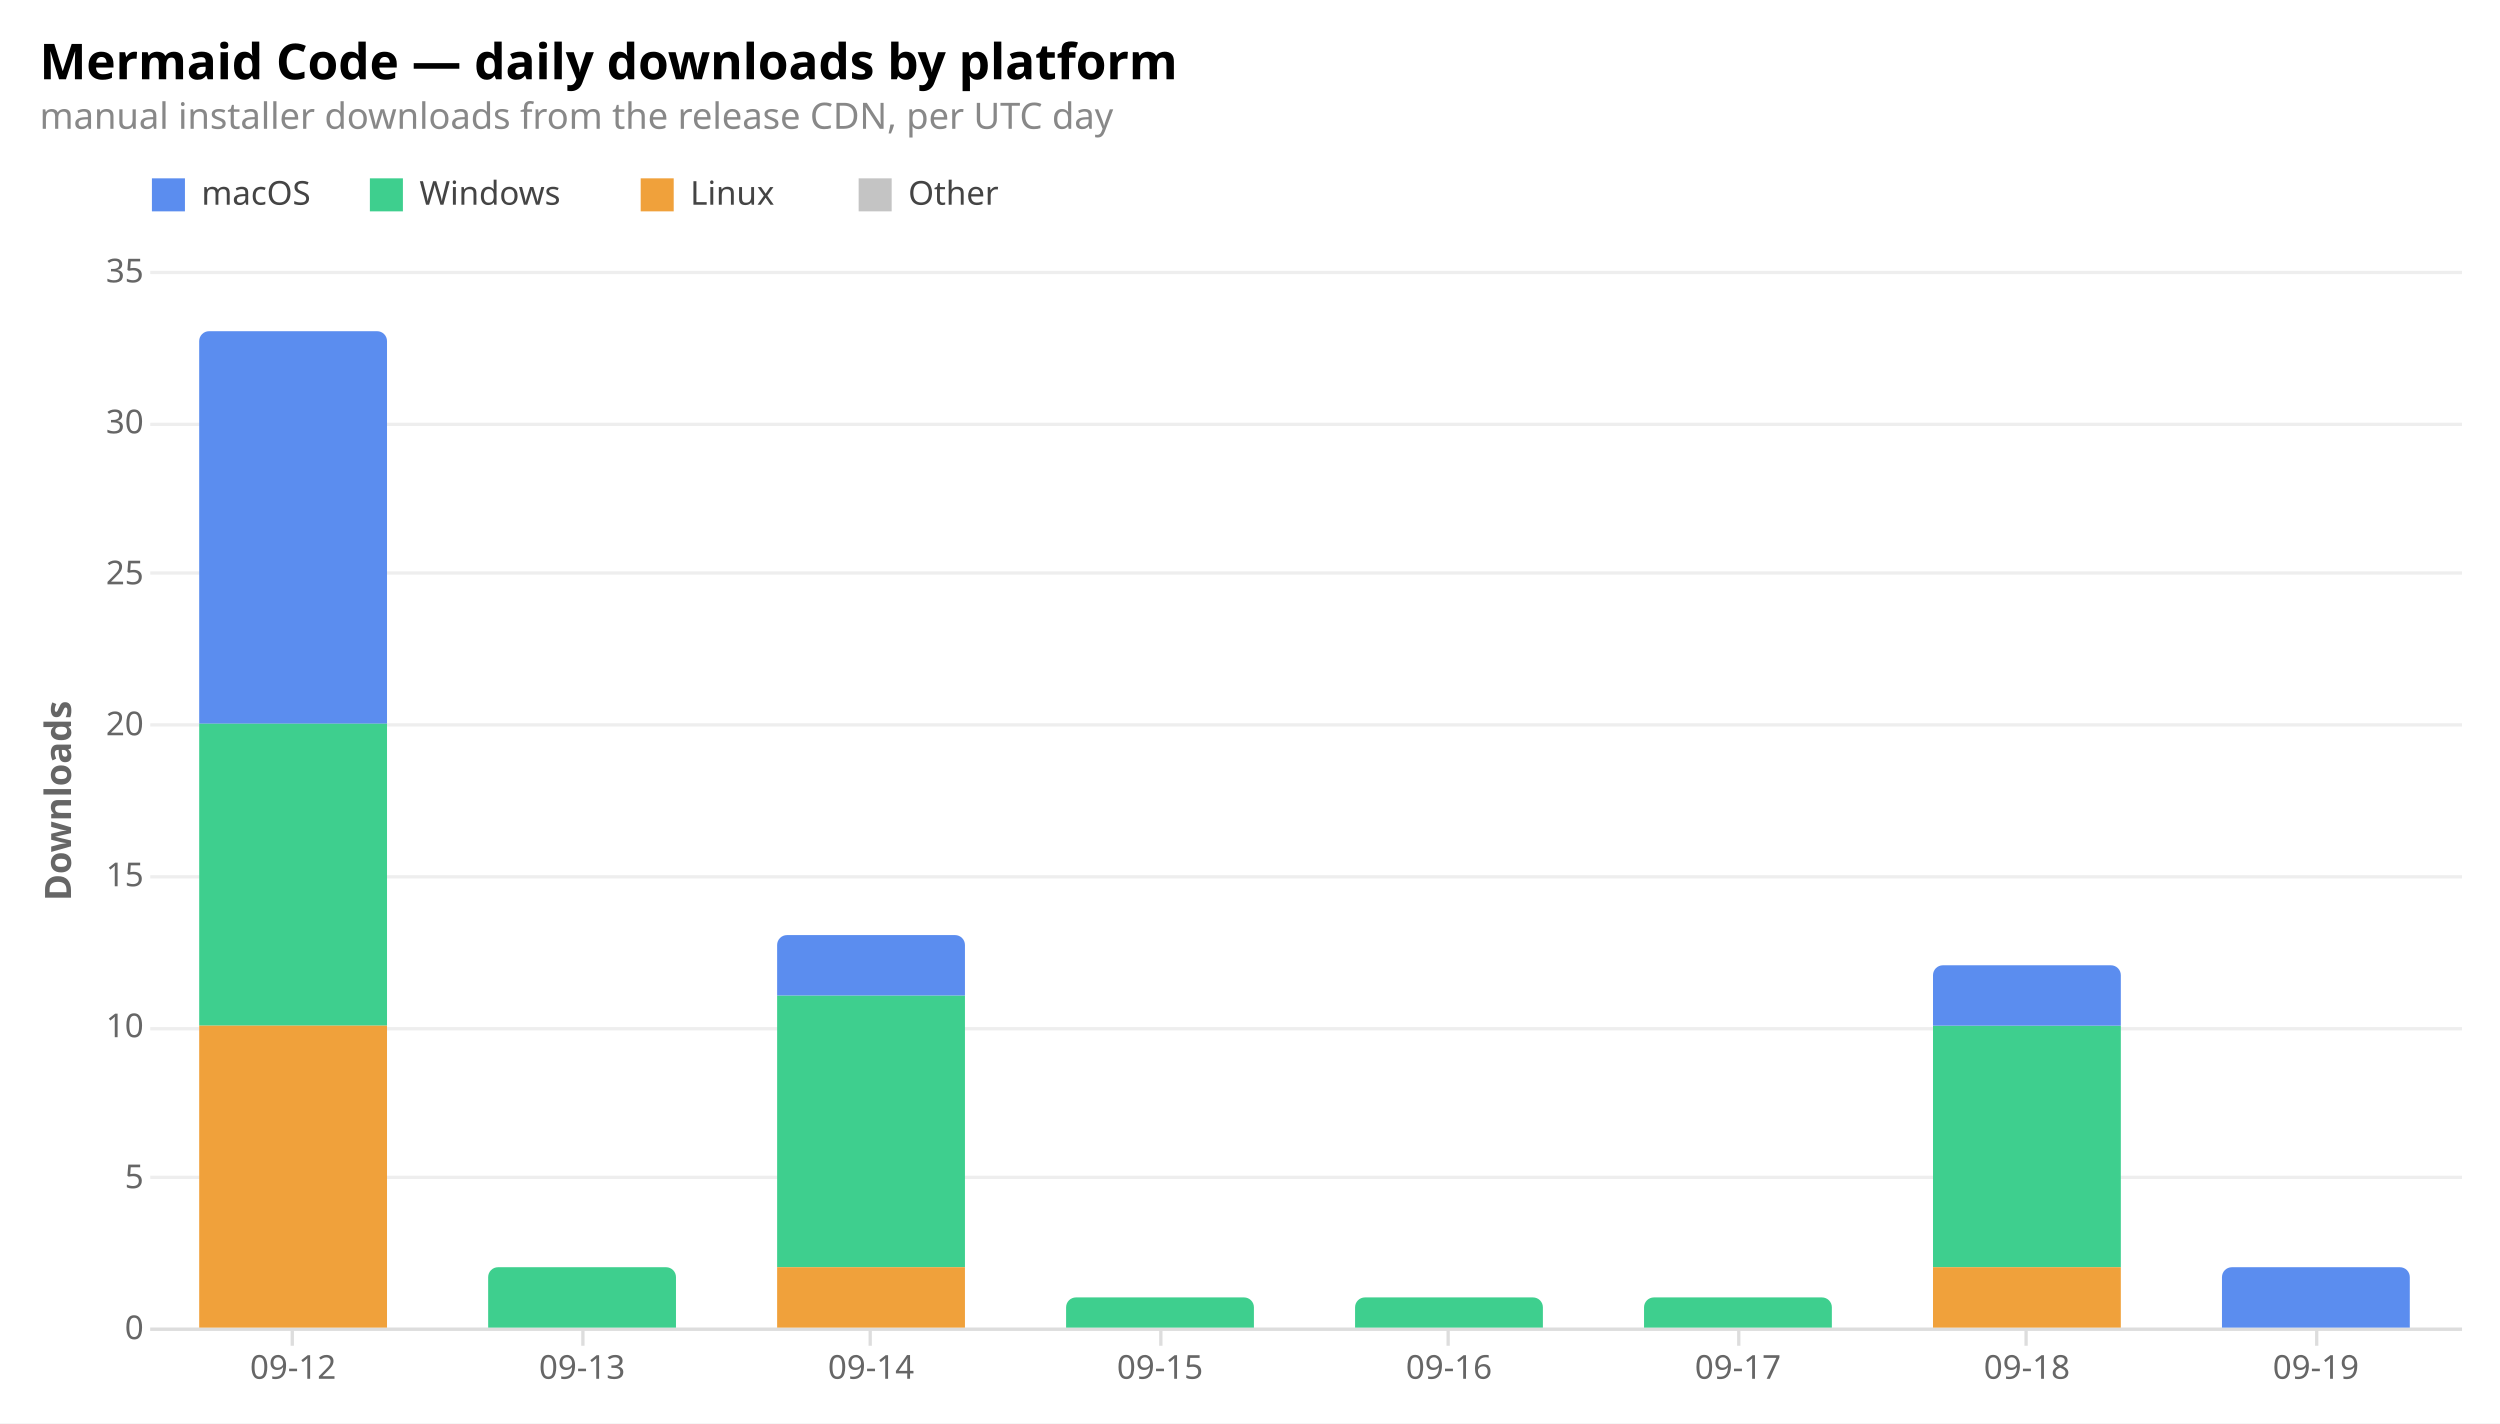
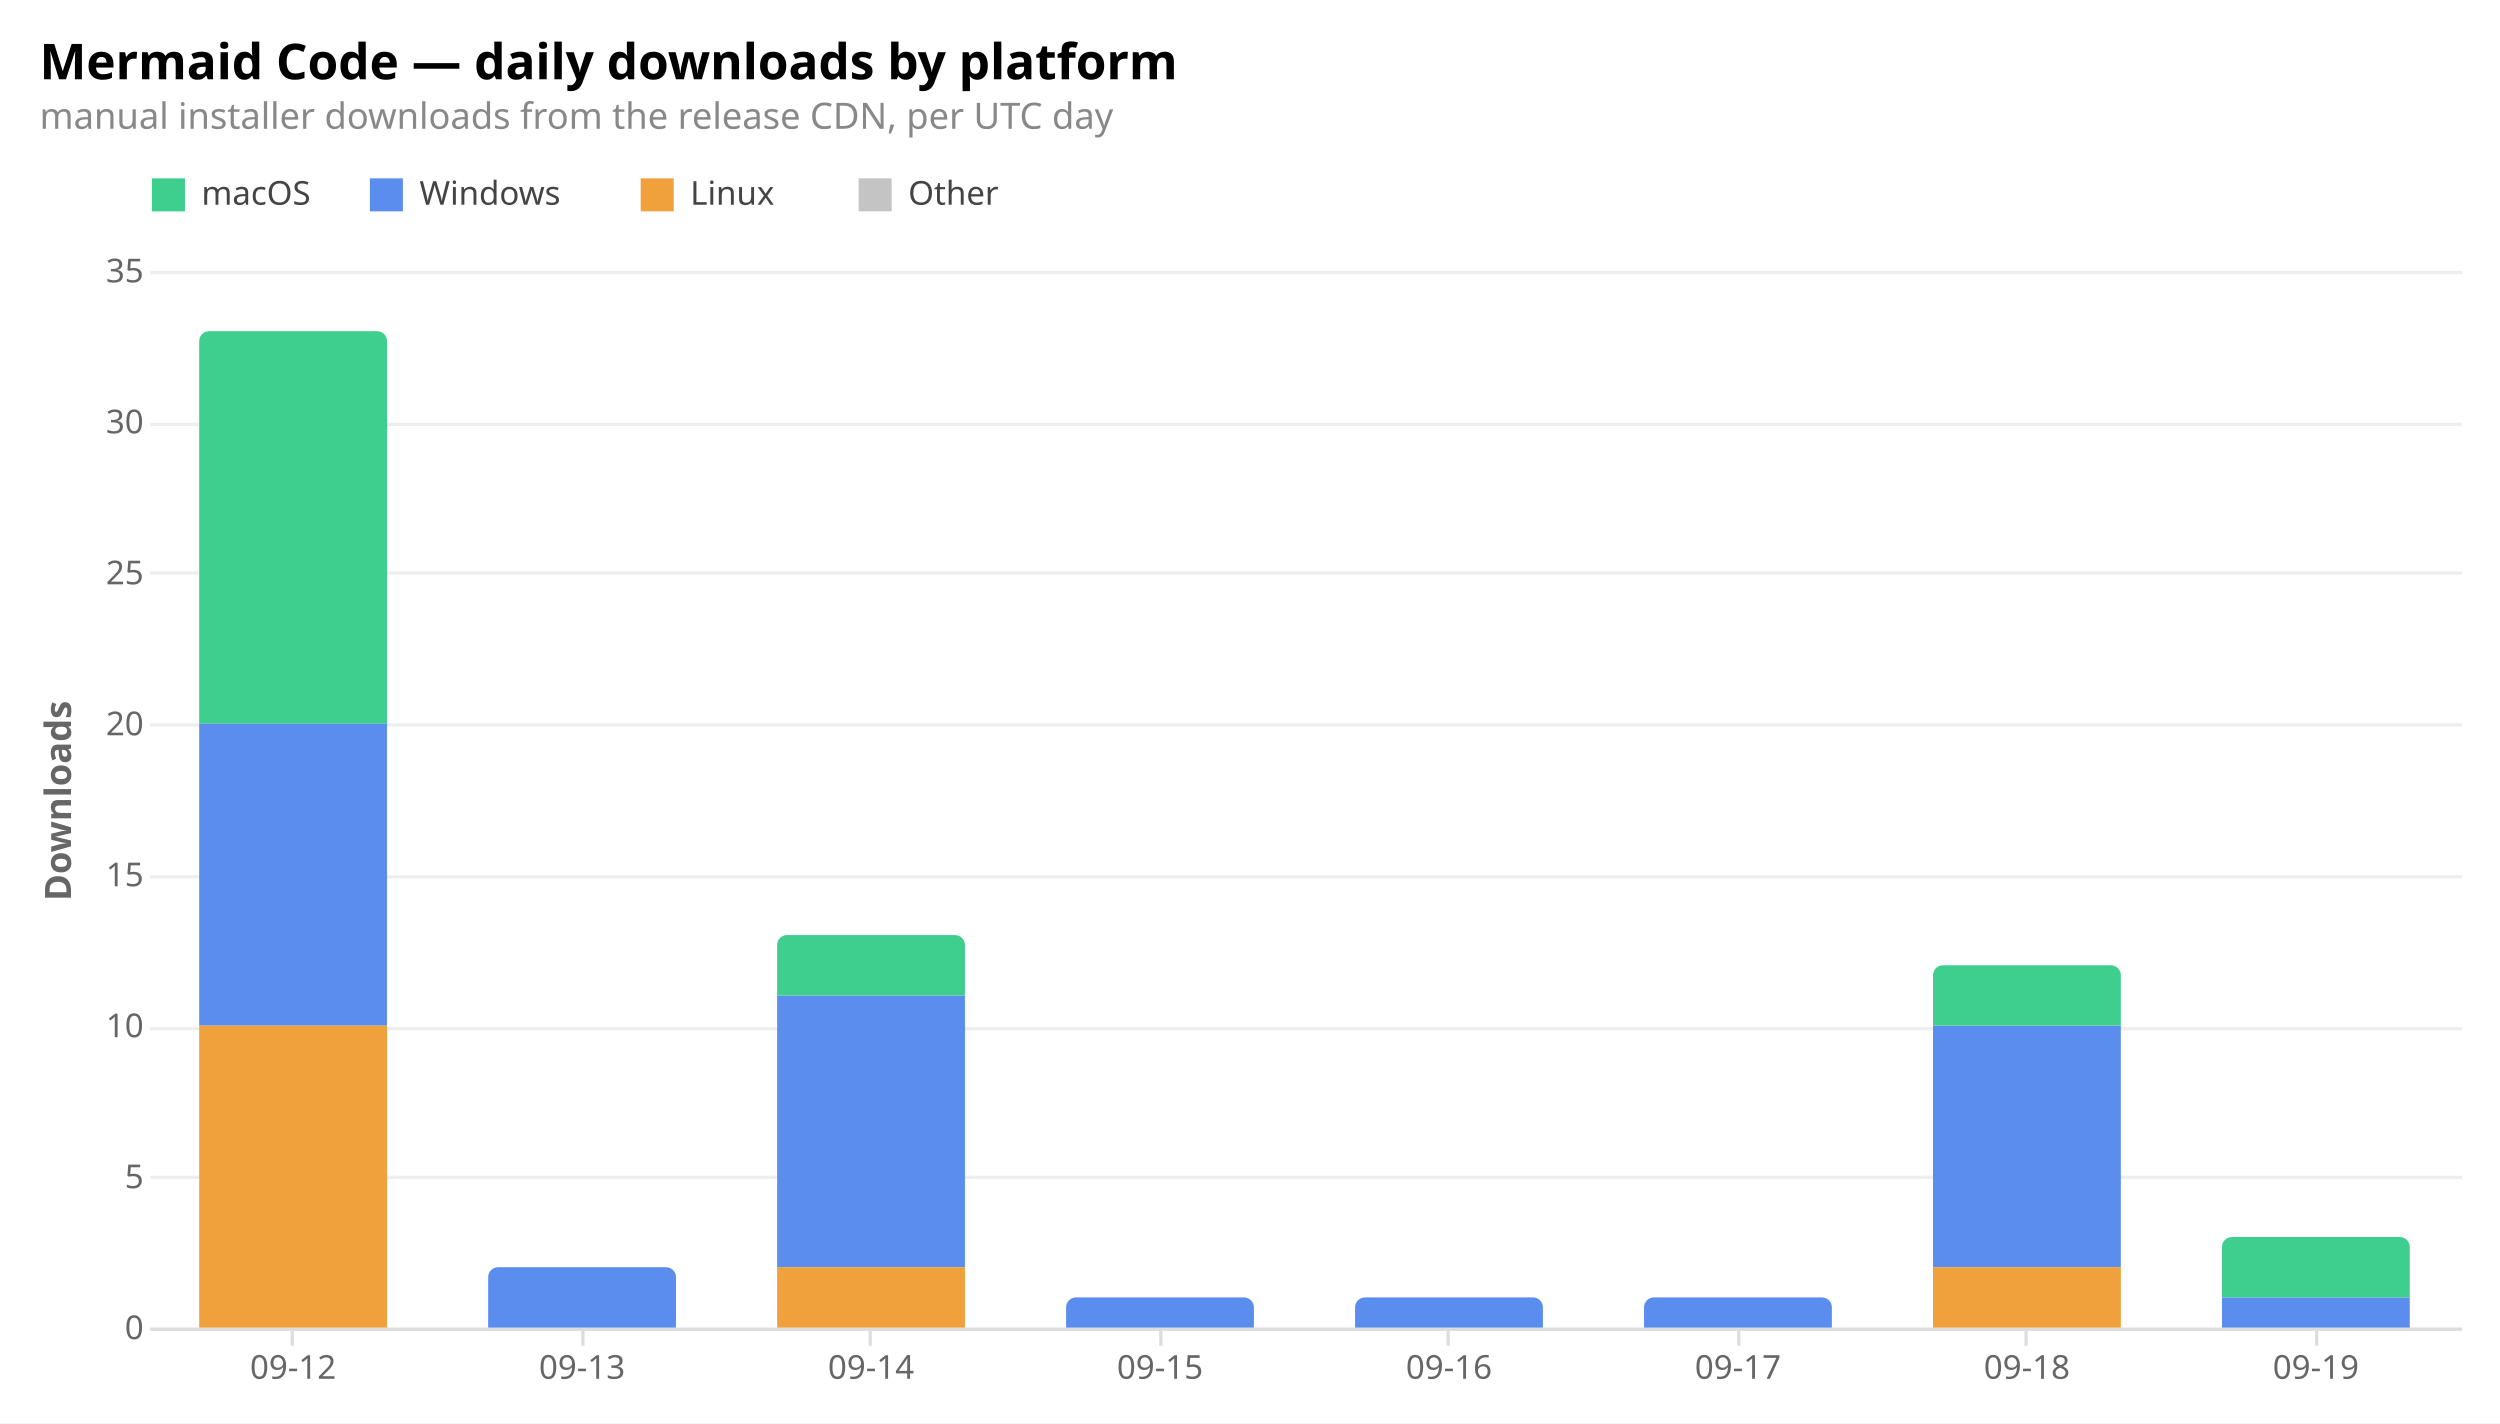
<svg xmlns="http://www.w3.org/2000/svg" version="1.1" class="marks" width="757" height="431" viewBox="0 0 757 431">
  <rect width="757" height="431" fill="white" />
  <g fill="none" stroke-miterlimit="4" transform="translate(45,82)">
    <g class="mark-group role-frame root" role="graphics-object" aria-roledescription="group mark container">
      <g transform="translate(0,0)">
        <path class="background" aria-hidden="true" d="M0,0h700v320h-700Z" />
        <g>
          <g class="mark-group role-axis" aria-hidden="true">
            <g transform="translate(0.5,0.5)">
              <path class="background" aria-hidden="true" d="M0,0h0v0h0Z" pointer-events="none" />
              <g>
                <g class="mark-rule role-axis-grid" pointer-events="none">
                  <line transform="translate(0,320)" x2="700" y2="0" stroke="#eee" stroke-width="1" opacity="1" />
                  <line transform="translate(0,274)" x2="700" y2="0" stroke="#eee" stroke-width="1" opacity="1" />
                  <line transform="translate(0,229)" x2="700" y2="0" stroke="#eee" stroke-width="1" opacity="1" />
                  <line transform="translate(0,183)" x2="700" y2="0" stroke="#eee" stroke-width="1" opacity="1" />
                  <line transform="translate(0,137)" x2="700" y2="0" stroke="#eee" stroke-width="1" opacity="1" />
                  <line transform="translate(0,91)" x2="700" y2="0" stroke="#eee" stroke-width="1" opacity="1" />
                  <line transform="translate(0,46)" x2="700" y2="0" stroke="#eee" stroke-width="1" opacity="1" />
                  <line transform="translate(0,0)" x2="700" y2="0" stroke="#eee" stroke-width="1" opacity="1" />
                </g>
              </g>
              <path class="foreground" aria-hidden="true" d="" pointer-events="none" display="none" />
            </g>
          </g>
          <g class="mark-group role-axis" role="graphics-symbol" aria-roledescription="axis" aria-label="X-axis for a discrete scale with 8 values: 2026-09-12, 2026-09-13, 2026-09-14, 2026-09-15, 2026-09-16, ending with 2026-09-19">
            <g transform="translate(0.5,320.5)">
              <path class="background" aria-hidden="true" d="M0,0h0v0h0Z" pointer-events="none" />
              <g>
                <g class="mark-rule role-axis-tick" pointer-events="none">
                  <line transform="translate(43,0)" x2="0" y2="5" stroke="#ddd" stroke-width="1" opacity="1" />
                  <line transform="translate(131,0)" x2="0" y2="5" stroke="#ddd" stroke-width="1" opacity="1" />
                  <line transform="translate(218,0)" x2="0" y2="5" stroke="#ddd" stroke-width="1" opacity="1" />
                  <line transform="translate(306,0)" x2="0" y2="5" stroke="#ddd" stroke-width="1" opacity="1" />
                  <line transform="translate(393,0)" x2="0" y2="5" stroke="#ddd" stroke-width="1" opacity="1" />
                  <line transform="translate(481,0)" x2="0" y2="5" stroke="#ddd" stroke-width="1" opacity="1" />
                  <line transform="translate(568,0)" x2="0" y2="5" stroke="#ddd" stroke-width="1" opacity="1" />
                  <line transform="translate(656,0)" x2="0" y2="5" stroke="#ddd" stroke-width="1" opacity="1" />
                </g>
                <g class="mark-text role-axis-label" pointer-events="none">
                  <text text-anchor="middle" transform="translate(43.25,15)" font-family="sans-serif" font-size="10px" fill="#666" opacity="1">09-12</text>
                  <text text-anchor="middle" transform="translate(130.75,15)" font-family="sans-serif" font-size="10px" fill="#666" opacity="1">09-13</text>
                  <text text-anchor="middle" transform="translate(218.25,15)" font-family="sans-serif" font-size="10px" fill="#666" opacity="1">09-14</text>
                  <text text-anchor="middle" transform="translate(305.75,15)" font-family="sans-serif" font-size="10px" fill="#666" opacity="1">09-15</text>
                  <text text-anchor="middle" transform="translate(393.25,15)" font-family="sans-serif" font-size="10px" fill="#666" opacity="1">09-16</text>
                  <text text-anchor="middle" transform="translate(480.75,15)" font-family="sans-serif" font-size="10px" fill="#666" opacity="1">09-17</text>
                  <text text-anchor="middle" transform="translate(568.25,15)" font-family="sans-serif" font-size="10px" fill="#666" opacity="1">09-18</text>
                  <text text-anchor="middle" transform="translate(655.75,15)" font-family="sans-serif" font-size="10px" fill="#666" opacity="1">09-19</text>
                </g>
                <g class="mark-rule role-axis-domain" pointer-events="none">
                  <line transform="translate(0,0)" x2="700" y2="0" stroke="#ddd" stroke-width="1" opacity="1" />
                </g>
              </g>
              <path class="foreground" aria-hidden="true" d="" pointer-events="none" display="none" />
            </g>
          </g>
          <g class="mark-group role-axis" role="graphics-symbol" aria-roledescription="axis" aria-label="Y-axis titled 'Downloads' for a linear scale with values from 0 to 35">
            <g transform="translate(0.5,0.5)">
              <path class="background" aria-hidden="true" d="M0,0h0v0h0Z" pointer-events="none" />
              <g>
                <g class="mark-text role-axis-label" pointer-events="none">
                  <text text-anchor="end" transform="translate(-2,323)" font-family="sans-serif" font-size="10px" fill="#666" opacity="1">0</text>
                  <text text-anchor="end" transform="translate(-2,277.2857)" font-family="sans-serif" font-size="10px" fill="#666" opacity="1">5</text>
                  <text text-anchor="end" transform="translate(-2,231.5714)" font-family="sans-serif" font-size="10px" fill="#666" opacity="1">10</text>
                  <text text-anchor="end" transform="translate(-2,185.8571)" font-family="sans-serif" font-size="10px" fill="#666" opacity="1">15</text>
                  <text text-anchor="end" transform="translate(-2,140.1429)" font-family="sans-serif" font-size="10px" fill="#666" opacity="1">20</text>
                  <text text-anchor="end" transform="translate(-2,94.42857)" font-family="sans-serif" font-size="10px" fill="#666" opacity="1">25</text>
                  <text text-anchor="end" transform="translate(-2,48.71429)" font-family="sans-serif" font-size="10px" fill="#666" opacity="1">30</text>
                  <text text-anchor="end" transform="translate(-2,3)" font-family="sans-serif" font-size="10px" fill="#666" opacity="1">35</text>
                </g>
                <g class="mark-text role-axis-title" pointer-events="none">
                  <text text-anchor="middle" transform="translate(-22,160) rotate(-90) translate(0,-2)" font-family="sans-serif" font-size="11px" font-weight="bold" fill="#666" opacity="1">Downloads</text>
                </g>
              </g>
              <path class="foreground" aria-hidden="true" d="" pointer-events="none" display="none" />
            </g>
          </g>
          <g class="mark-group role-scope" role="graphics-object" aria-roledescription="group mark container">
            <g transform="translate(15.3125,18.28571)">
              <path class="background" aria-hidden="true" d="M3,0L53.875,0C55.531,0,56.875,1.344,56.875,3L56.875,301.714C56.875,301.714,56.875,301.714,56.875,301.714L0,301.714C0,301.714,0,301.714,0,301.714L0,3C0,1.344,1.344,0,3,0Z" />
              <g clip-path="url(#clip1)">
                <g class="mark-group role-scope" role="graphics-object" aria-roledescription="group mark container">
                  <g transform="translate(0,-18.28571)">
                    <path class="background" aria-hidden="true" d="M0,0h56.875v0h-56.875Z" />
                    <g>
                      <g class="mark-rect role-mark marks" role="graphics-object" aria-roledescription="rect mark container">
-                         <path aria-label="date: 2026-09-12; Downloads: 13; platform: macOS" role="graphics-symbol" aria-roledescription="bar" d="M0,18.286h56.875v118.857h-56.875Z" fill="#5b8def" />
-                         <path aria-label="date: 2026-09-12; Downloads: 10; platform: Windows" role="graphics-symbol" aria-roledescription="bar" d="M0,137.143h56.875v91.429h-56.875Z" fill="#3ecf8e" />
+                         <path aria-label="date: 2026-09-12; Downloads: 13; platform: macOS" role="graphics-symbol" aria-roledescription="bar" d="M0,18.286h56.875v118.857h-56.875Z" fill="#3ecf8e" />
+                         <path aria-label="date: 2026-09-12; Downloads: 10; platform: Windows" role="graphics-symbol" aria-roledescription="bar" d="M0,137.143h56.875v91.429h-56.875Z" fill="#5b8def" />
                        <path aria-label="date: 2026-09-12; Downloads: 10; platform: Linux" role="graphics-symbol" aria-roledescription="bar" d="M0,228.571h56.875v91.429h-56.875Z" fill="#f0a13b" />
                      </g>
                    </g>
                    <path class="foreground" aria-hidden="true" d="" display="none" />
                  </g>
                </g>
              </g>
              <path class="foreground" aria-hidden="true" d="" display="none" />
            </g>
            <g transform="translate(102.8125,301.7143)">
              <path class="background" aria-hidden="true" d="M3,0L53.875,0C55.531,0,56.875,1.344,56.875,3L56.875,18.286C56.875,18.286,56.875,18.286,56.875,18.286L0,18.286C0,18.286,0,18.286,0,18.286L0,3C0,1.344,1.344,0,3,0Z" />
              <g clip-path="url(#clip2)">
                <g class="mark-group role-scope" role="graphics-object" aria-roledescription="group mark container">
                  <g transform="translate(0,-301.7143)">
                    <path class="background" aria-hidden="true" d="M0,0h56.875v0h-56.875Z" />
                    <g>
                      <g class="mark-rect role-mark marks" role="graphics-object" aria-roledescription="rect mark container">
-                         <path aria-label="date: 2026-09-13; Downloads: 2; platform: Windows" role="graphics-symbol" aria-roledescription="bar" d="M0,301.714h56.875v18.286h-56.875Z" fill="#3ecf8e" />
+                         <path aria-label="date: 2026-09-13; Downloads: 2; platform: Windows" role="graphics-symbol" aria-roledescription="bar" d="M0,301.714h56.875v18.286h-56.875Z" fill="#5b8def" />
                      </g>
                    </g>
                    <path class="foreground" aria-hidden="true" d="" display="none" />
                  </g>
                </g>
              </g>
              <path class="foreground" aria-hidden="true" d="" display="none" />
            </g>
            <g transform="translate(190.3125,201.1429)">
              <path class="background" aria-hidden="true" d="M3,0L53.875,0C55.531,0,56.875,1.344,56.875,3L56.875,118.857C56.875,118.857,56.875,118.857,56.875,118.857L0,118.857C0,118.857,0,118.857,0,118.857L0,3C0,1.344,1.344,0,3,0Z" />
              <g clip-path="url(#clip3)">
                <g class="mark-group role-scope" role="graphics-object" aria-roledescription="group mark container">
                  <g transform="translate(0,-201.1429)">
                    <path class="background" aria-hidden="true" d="M0,0h56.875v0h-56.875Z" />
                    <g>
                      <g class="mark-rect role-mark marks" role="graphics-object" aria-roledescription="rect mark container">
-                         <path aria-label="date: 2026-09-14; Downloads: 9; platform: Windows" role="graphics-symbol" aria-roledescription="bar" d="M0,219.429h56.875v82.286h-56.875Z" fill="#3ecf8e" />
+                         <path aria-label="date: 2026-09-14; Downloads: 9; platform: Windows" role="graphics-symbol" aria-roledescription="bar" d="M0,219.429h56.875v82.286h-56.875Z" fill="#5b8def" />
                        <path aria-label="date: 2026-09-14; Downloads: 2; platform: Linux" role="graphics-symbol" aria-roledescription="bar" d="M0,301.714h56.875v18.286h-56.875Z" fill="#f0a13b" />
-                         <path aria-label="date: 2026-09-14; Downloads: 2; platform: macOS" role="graphics-symbol" aria-roledescription="bar" d="M0,201.143h56.875v18.286h-56.875Z" fill="#5b8def" />
+                         <path aria-label="date: 2026-09-14; Downloads: 2; platform: macOS" role="graphics-symbol" aria-roledescription="bar" d="M0,201.143h56.875v18.286h-56.875Z" fill="#3ecf8e" />
                      </g>
                    </g>
                    <path class="foreground" aria-hidden="true" d="" display="none" />
                  </g>
                </g>
              </g>
              <path class="foreground" aria-hidden="true" d="" display="none" />
            </g>
            <g transform="translate(277.8125,310.8571)">
              <path class="background" aria-hidden="true" d="M3,0L53.875,0C55.531,0,56.875,1.344,56.875,3L56.875,9.143C56.875,9.143,56.875,9.143,56.875,9.143L0,9.143C0,9.143,0,9.143,0,9.143L0,3C0,1.344,1.344,0,3,0Z" />
              <g clip-path="url(#clip4)">
                <g class="mark-group role-scope" role="graphics-object" aria-roledescription="group mark container">
                  <g transform="translate(0,-310.8571)">
                    <path class="background" aria-hidden="true" d="M0,0h56.875v0h-56.875Z" />
                    <g>
                      <g class="mark-rect role-mark marks" role="graphics-object" aria-roledescription="rect mark container">
-                         <path aria-label="date: 2026-09-15; Downloads: 1; platform: Windows" role="graphics-symbol" aria-roledescription="bar" d="M0,310.857h56.875v9.143h-56.875Z" fill="#3ecf8e" />
+                         <path aria-label="date: 2026-09-15; Downloads: 1; platform: Windows" role="graphics-symbol" aria-roledescription="bar" d="M0,310.857h56.875v9.143h-56.875Z" fill="#5b8def" />
                      </g>
                    </g>
                    <path class="foreground" aria-hidden="true" d="" display="none" />
                  </g>
                </g>
              </g>
              <path class="foreground" aria-hidden="true" d="" display="none" />
            </g>
            <g transform="translate(365.3125,310.8571)">
              <path class="background" aria-hidden="true" d="M3,0L53.875,0C55.531,0,56.875,1.344,56.875,3L56.875,9.143C56.875,9.143,56.875,9.143,56.875,9.143L0,9.143C0,9.143,0,9.143,0,9.143L0,3C0,1.344,1.344,0,3,0Z" />
              <g clip-path="url(#clip5)">
                <g class="mark-group role-scope" role="graphics-object" aria-roledescription="group mark container">
                  <g transform="translate(0,-310.8571)">
                    <path class="background" aria-hidden="true" d="M0,0h56.875v0h-56.875Z" />
                    <g>
                      <g class="mark-rect role-mark marks" role="graphics-object" aria-roledescription="rect mark container">
-                         <path aria-label="date: 2026-09-16; Downloads: 1; platform: Windows" role="graphics-symbol" aria-roledescription="bar" d="M0,310.857h56.875v9.143h-56.875Z" fill="#3ecf8e" />
+                         <path aria-label="date: 2026-09-16; Downloads: 1; platform: Windows" role="graphics-symbol" aria-roledescription="bar" d="M0,310.857h56.875v9.143h-56.875Z" fill="#5b8def" />
                      </g>
                    </g>
                    <path class="foreground" aria-hidden="true" d="" display="none" />
                  </g>
                </g>
              </g>
              <path class="foreground" aria-hidden="true" d="" display="none" />
            </g>
            <g transform="translate(452.8125,310.8571)">
              <path class="background" aria-hidden="true" d="M3,0L53.875,0C55.531,0,56.875,1.344,56.875,3L56.875,9.143C56.875,9.143,56.875,9.143,56.875,9.143L0,9.143C0,9.143,0,9.143,0,9.143L0,3C0,1.344,1.344,0,3,0Z" />
              <g clip-path="url(#clip6)">
                <g class="mark-group role-scope" role="graphics-object" aria-roledescription="group mark container">
                  <g transform="translate(0,-310.8571)">
                    <path class="background" aria-hidden="true" d="M0,0h56.875v0h-56.875Z" />
                    <g>
                      <g class="mark-rect role-mark marks" role="graphics-object" aria-roledescription="rect mark container">
-                         <path aria-label="date: 2026-09-17; Downloads: 1; platform: Windows" role="graphics-symbol" aria-roledescription="bar" d="M0,310.857h56.875v9.143h-56.875Z" fill="#3ecf8e" />
+                         <path aria-label="date: 2026-09-17; Downloads: 1; platform: Windows" role="graphics-symbol" aria-roledescription="bar" d="M0,310.857h56.875v9.143h-56.875Z" fill="#5b8def" />
                      </g>
                    </g>
                    <path class="foreground" aria-hidden="true" d="" display="none" />
                  </g>
                </g>
              </g>
              <path class="foreground" aria-hidden="true" d="" display="none" />
            </g>
            <g transform="translate(540.3125,210.2857)">
              <path class="background" aria-hidden="true" d="M3,0L53.875,0C55.531,0,56.875,1.344,56.875,3L56.875,109.714C56.875,109.714,56.875,109.714,56.875,109.714L0,109.714C0,109.714,0,109.714,0,109.714L0,3C0,1.344,1.344,0,3,0Z" />
              <g clip-path="url(#clip7)">
                <g class="mark-group role-scope" role="graphics-object" aria-roledescription="group mark container">
                  <g transform="translate(0,-210.2857)">
                    <path class="background" aria-hidden="true" d="M0,0h56.875v0h-56.875Z" />
                    <g>
                      <g class="mark-rect role-mark marks" role="graphics-object" aria-roledescription="rect mark container">
-                         <path aria-label="date: 2026-09-18; Downloads: 8; platform: Windows" role="graphics-symbol" aria-roledescription="bar" d="M0,228.571h56.875v73.143h-56.875Z" fill="#3ecf8e" />
+                         <path aria-label="date: 2026-09-18; Downloads: 8; platform: Windows" role="graphics-symbol" aria-roledescription="bar" d="M0,228.571h56.875v73.143h-56.875Z" fill="#5b8def" />
                        <path aria-label="date: 2026-09-18; Downloads: 2; platform: Linux" role="graphics-symbol" aria-roledescription="bar" d="M0,301.714h56.875v18.286h-56.875Z" fill="#f0a13b" />
-                         <path aria-label="date: 2026-09-18; Downloads: 2; platform: macOS" role="graphics-symbol" aria-roledescription="bar" d="M0,210.286h56.875v18.286h-56.875Z" fill="#5b8def" />
-                       </g>
-                     </g>
-                     <path class="foreground" aria-hidden="true" d="" display="none" />
-                   </g>
-                 </g>
-               </g>
-               <path class="foreground" aria-hidden="true" d="" display="none" />
-             </g>
-             <g transform="translate(627.8125,301.7143)">
-               <path class="background" aria-hidden="true" d="M3,0L53.875,0C55.531,0,56.875,1.344,56.875,3L56.875,18.286C56.875,18.286,56.875,18.286,56.875,18.286L0,18.286C0,18.286,0,18.286,0,18.286L0,3C0,1.344,1.344,0,3,0Z" />
+                         <path aria-label="date: 2026-09-18; Downloads: 2; platform: macOS" role="graphics-symbol" aria-roledescription="bar" d="M0,210.286h56.875v18.286h-56.875Z" fill="#3ecf8e" />
+                       </g>
+                     </g>
+                     <path class="foreground" aria-hidden="true" d="" display="none" />
+                   </g>
+                 </g>
+               </g>
+               <path class="foreground" aria-hidden="true" d="" display="none" />
+             </g>
+             <g transform="translate(627.8125,292.5714)">
+               <path class="background" aria-hidden="true" d="M3,0L53.875,0C55.531,0,56.875,1.344,56.875,3L56.875,27.429C56.875,27.429,56.875,27.429,56.875,27.429L0,27.429C0,27.429,0,27.429,0,27.429L0,3C0,1.344,1.344,0,3,0Z" />
              <g clip-path="url(#clip8)">
                <g class="mark-group role-scope" role="graphics-object" aria-roledescription="group mark container">
-                   <g transform="translate(0,-301.7143)">
-                     <path class="background" aria-hidden="true" d="M0,0h56.875v0h-56.875Z" />
-                     <g>
-                       <g class="mark-rect role-mark marks" role="graphics-object" aria-roledescription="rect mark container">
-                         <path aria-label="date: 2026-09-19; Downloads: 2; platform: macOS" role="graphics-symbol" aria-roledescription="bar" d="M0,301.714h56.875v18.286h-56.875Z" fill="#5b8def" />
+                   <g transform="translate(0,-292.5714)">
+                     <path class="background" aria-hidden="true" d="M0,0h56.875v0h-56.875Z" />
+                     <g>
+                       <g class="mark-rect role-mark marks" role="graphics-object" aria-roledescription="rect mark container">
+                         <path aria-label="date: 2026-09-19; Downloads: 1; platform: Windows" role="graphics-symbol" aria-roledescription="bar" d="M0,310.857h56.875v9.143h-56.875Z" fill="#5b8def" />
+                         <path aria-label="date: 2026-09-19; Downloads: 2; platform: macOS" role="graphics-symbol" aria-roledescription="bar" d="M0,292.571h56.875v18.286h-56.875Z" fill="#3ecf8e" />
                      </g>
                    </g>
                    <path class="foreground" aria-hidden="true" d="" display="none" />
                  </g>
                </g>
              </g>
              <path class="foreground" aria-hidden="true" d="" display="none" />
            </g>
          </g>
          <g class="mark-group role-legend" role="graphics-symbol" aria-roledescription="legend" aria-label="Symbol legend for fill color with 4 values: macOS, Windows, Linux, Other">
            <g transform="translate(0,-29)">
              <path class="background" aria-hidden="true" d="M0,0h270v11h-270Z" pointer-events="none" />
              <g>
                <g class="mark-group role-legend-entry">
                  <g transform="translate(0,0)">
                    <path class="background" aria-hidden="true" d="M0,0h0v0h0Z" pointer-events="none" />
                    <g>
                      <g class="mark-group role-scope" role="graphics-object" aria-roledescription="group mark container">
                        <g transform="translate(0,0)">
                          <path class="background" aria-hidden="true" d="M0,0h56v11h-56Z" pointer-events="none" opacity="1" />
                          <g>
                            <g class="mark-symbol role-legend-symbol" pointer-events="none">
-                               <path transform="translate(6,6)" d="M-5,-5h10v10h-10Z" fill="#5b8def" stroke-width="1.5" opacity="1" />
+                               <path transform="translate(6,6)" d="M-5,-5h10v10h-10Z" fill="#3ecf8e" stroke-width="1.5" opacity="1" />
                            </g>
                            <g class="mark-text role-legend-label" pointer-events="none">
                              <text text-anchor="start" transform="translate(16,9)" font-family="sans-serif" font-size="10px" fill="#444" opacity="1">macOS</text>
                            </g>
                          </g>
                          <path class="foreground" aria-hidden="true" d="" pointer-events="none" display="none" />
                        </g>
                        <g transform="translate(66,0)">
                          <path class="background" aria-hidden="true" d="M0,0h72v11h-72Z" pointer-events="none" opacity="1" />
                          <g>
                            <g class="mark-symbol role-legend-symbol" pointer-events="none">
-                               <path transform="translate(6,6)" d="M-5,-5h10v10h-10Z" fill="#3ecf8e" stroke-width="1.5" opacity="1" />
+                               <path transform="translate(6,6)" d="M-5,-5h10v10h-10Z" fill="#5b8def" stroke-width="1.5" opacity="1" />
                            </g>
                            <g class="mark-text role-legend-label" pointer-events="none">
                              <text text-anchor="start" transform="translate(16,9)" font-family="sans-serif" font-size="10px" fill="#444" opacity="1">Windows</text>
                            </g>
                          </g>
                          <path class="foreground" aria-hidden="true" d="" pointer-events="none" display="none" />
                        </g>
                        <g transform="translate(148,0)">
                          <path class="background" aria-hidden="true" d="M0,0h56v11h-56Z" pointer-events="none" opacity="1" />
                          <g>
                            <g class="mark-symbol role-legend-symbol" pointer-events="none">
                              <path transform="translate(6,6)" d="M-5,-5h10v10h-10Z" fill="#f0a13b" stroke-width="1.5" opacity="1" />
                            </g>
                            <g class="mark-text role-legend-label" pointer-events="none">
                              <text text-anchor="start" transform="translate(16,9)" font-family="sans-serif" font-size="10px" fill="#444" opacity="1">Linux</text>
                            </g>
                          </g>
                          <path class="foreground" aria-hidden="true" d="" pointer-events="none" display="none" />
                        </g>
                        <g transform="translate(214,0)">
                          <path class="background" aria-hidden="true" d="M0,0h56v11h-56Z" pointer-events="none" opacity="1" />
                          <g>
                            <g class="mark-symbol role-legend-symbol" pointer-events="none">
                              <path transform="translate(6,6)" d="M-5,-5h10v10h-10Z" fill="#c4c4c4" stroke-width="1.5" opacity="1" />
                            </g>
                            <g class="mark-text role-legend-label" pointer-events="none">
                              <text text-anchor="start" transform="translate(16,9)" font-family="sans-serif" font-size="10px" fill="#444" opacity="1">Other</text>
                            </g>
                          </g>
                          <path class="foreground" aria-hidden="true" d="" pointer-events="none" display="none" />
                        </g>
                      </g>
                    </g>
                    <path class="foreground" aria-hidden="true" d="" pointer-events="none" display="none" />
                  </g>
                </g>
              </g>
              <path class="foreground" aria-hidden="true" d="" pointer-events="none" display="none" />
            </g>
          </g>
          <g class="mark-group role-title">
            <g transform="translate(-33,-70)">
              <path class="background" aria-hidden="true" d="M0,0h0v0h0Z" pointer-events="none" />
              <g>
                <g class="mark-text role-title-text" role="graphics-symbol" aria-roledescription="title" aria-label="Title text 'Mermaid Code — daily downloads by platform'" pointer-events="none">
                  <text text-anchor="start" transform="translate(0,12)" font-family="sans-serif" font-size="15px" font-weight="600" fill="#000" opacity="1">Mermaid Code — daily downloads by platform</text>
                </g>
                <g class="mark-text role-title-subtitle" role="graphics-symbol" aria-roledescription="subtitle" aria-label="Subtitle text 'manual installer downloads from the release CDN, per UTC day'" pointer-events="none">
                  <text text-anchor="start" transform="translate(0,27)" font-family="sans-serif" font-size="11px" fill="#888" opacity="1">manual installer downloads from the release CDN, per UTC day</text>
                </g>
              </g>
              <path class="foreground" aria-hidden="true" d="" pointer-events="none" display="none" />
            </g>
          </g>
        </g>
        <path class="foreground" aria-hidden="true" d="" display="none" />
      </g>
    </g>
  </g>
  <defs>
    <clipPath id="clip1">
      <path d="M3,0L53.875,0C55.531,0,56.875,1.344,56.875,3L56.875,301.714C56.875,301.714,56.875,301.714,56.875,301.714L0,301.714C0,301.714,0,301.714,0,301.714L0,3C0,1.344,1.344,0,3,0Z" />
    </clipPath>
    <clipPath id="clip2">
      <path d="M3,0L53.875,0C55.531,0,56.875,1.344,56.875,3L56.875,18.286C56.875,18.286,56.875,18.286,56.875,18.286L0,18.286C0,18.286,0,18.286,0,18.286L0,3C0,1.344,1.344,0,3,0Z" />
    </clipPath>
    <clipPath id="clip3">
      <path d="M3,0L53.875,0C55.531,0,56.875,1.344,56.875,3L56.875,118.857C56.875,118.857,56.875,118.857,56.875,118.857L0,118.857C0,118.857,0,118.857,0,118.857L0,3C0,1.344,1.344,0,3,0Z" />
    </clipPath>
    <clipPath id="clip4">
      <path d="M3,0L53.875,0C55.531,0,56.875,1.344,56.875,3L56.875,9.143C56.875,9.143,56.875,9.143,56.875,9.143L0,9.143C0,9.143,0,9.143,0,9.143L0,3C0,1.344,1.344,0,3,0Z" />
    </clipPath>
    <clipPath id="clip5">
      <path d="M3,0L53.875,0C55.531,0,56.875,1.344,56.875,3L56.875,9.143C56.875,9.143,56.875,9.143,56.875,9.143L0,9.143C0,9.143,0,9.143,0,9.143L0,3C0,1.344,1.344,0,3,0Z" />
    </clipPath>
    <clipPath id="clip6">
      <path d="M3,0L53.875,0C55.531,0,56.875,1.344,56.875,3L56.875,9.143C56.875,9.143,56.875,9.143,56.875,9.143L0,9.143C0,9.143,0,9.143,0,9.143L0,3C0,1.344,1.344,0,3,0Z" />
    </clipPath>
    <clipPath id="clip7">
      <path d="M3,0L53.875,0C55.531,0,56.875,1.344,56.875,3L56.875,109.714C56.875,109.714,56.875,109.714,56.875,109.714L0,109.714C0,109.714,0,109.714,0,109.714L0,3C0,1.344,1.344,0,3,0Z" />
    </clipPath>
    <clipPath id="clip8">
-       <path d="M3,0L53.875,0C55.531,0,56.875,1.344,56.875,3L56.875,18.286C56.875,18.286,56.875,18.286,56.875,18.286L0,18.286C0,18.286,0,18.286,0,18.286L0,3C0,1.344,1.344,0,3,0Z" />
+       <path d="M3,0L53.875,0C55.531,0,56.875,1.344,56.875,3L56.875,27.429C56.875,27.429,56.875,27.429,56.875,27.429L0,27.429C0,27.429,0,27.429,0,27.429L0,3C0,1.344,1.344,0,3,0Z" />
    </clipPath>
  </defs>
</svg>
